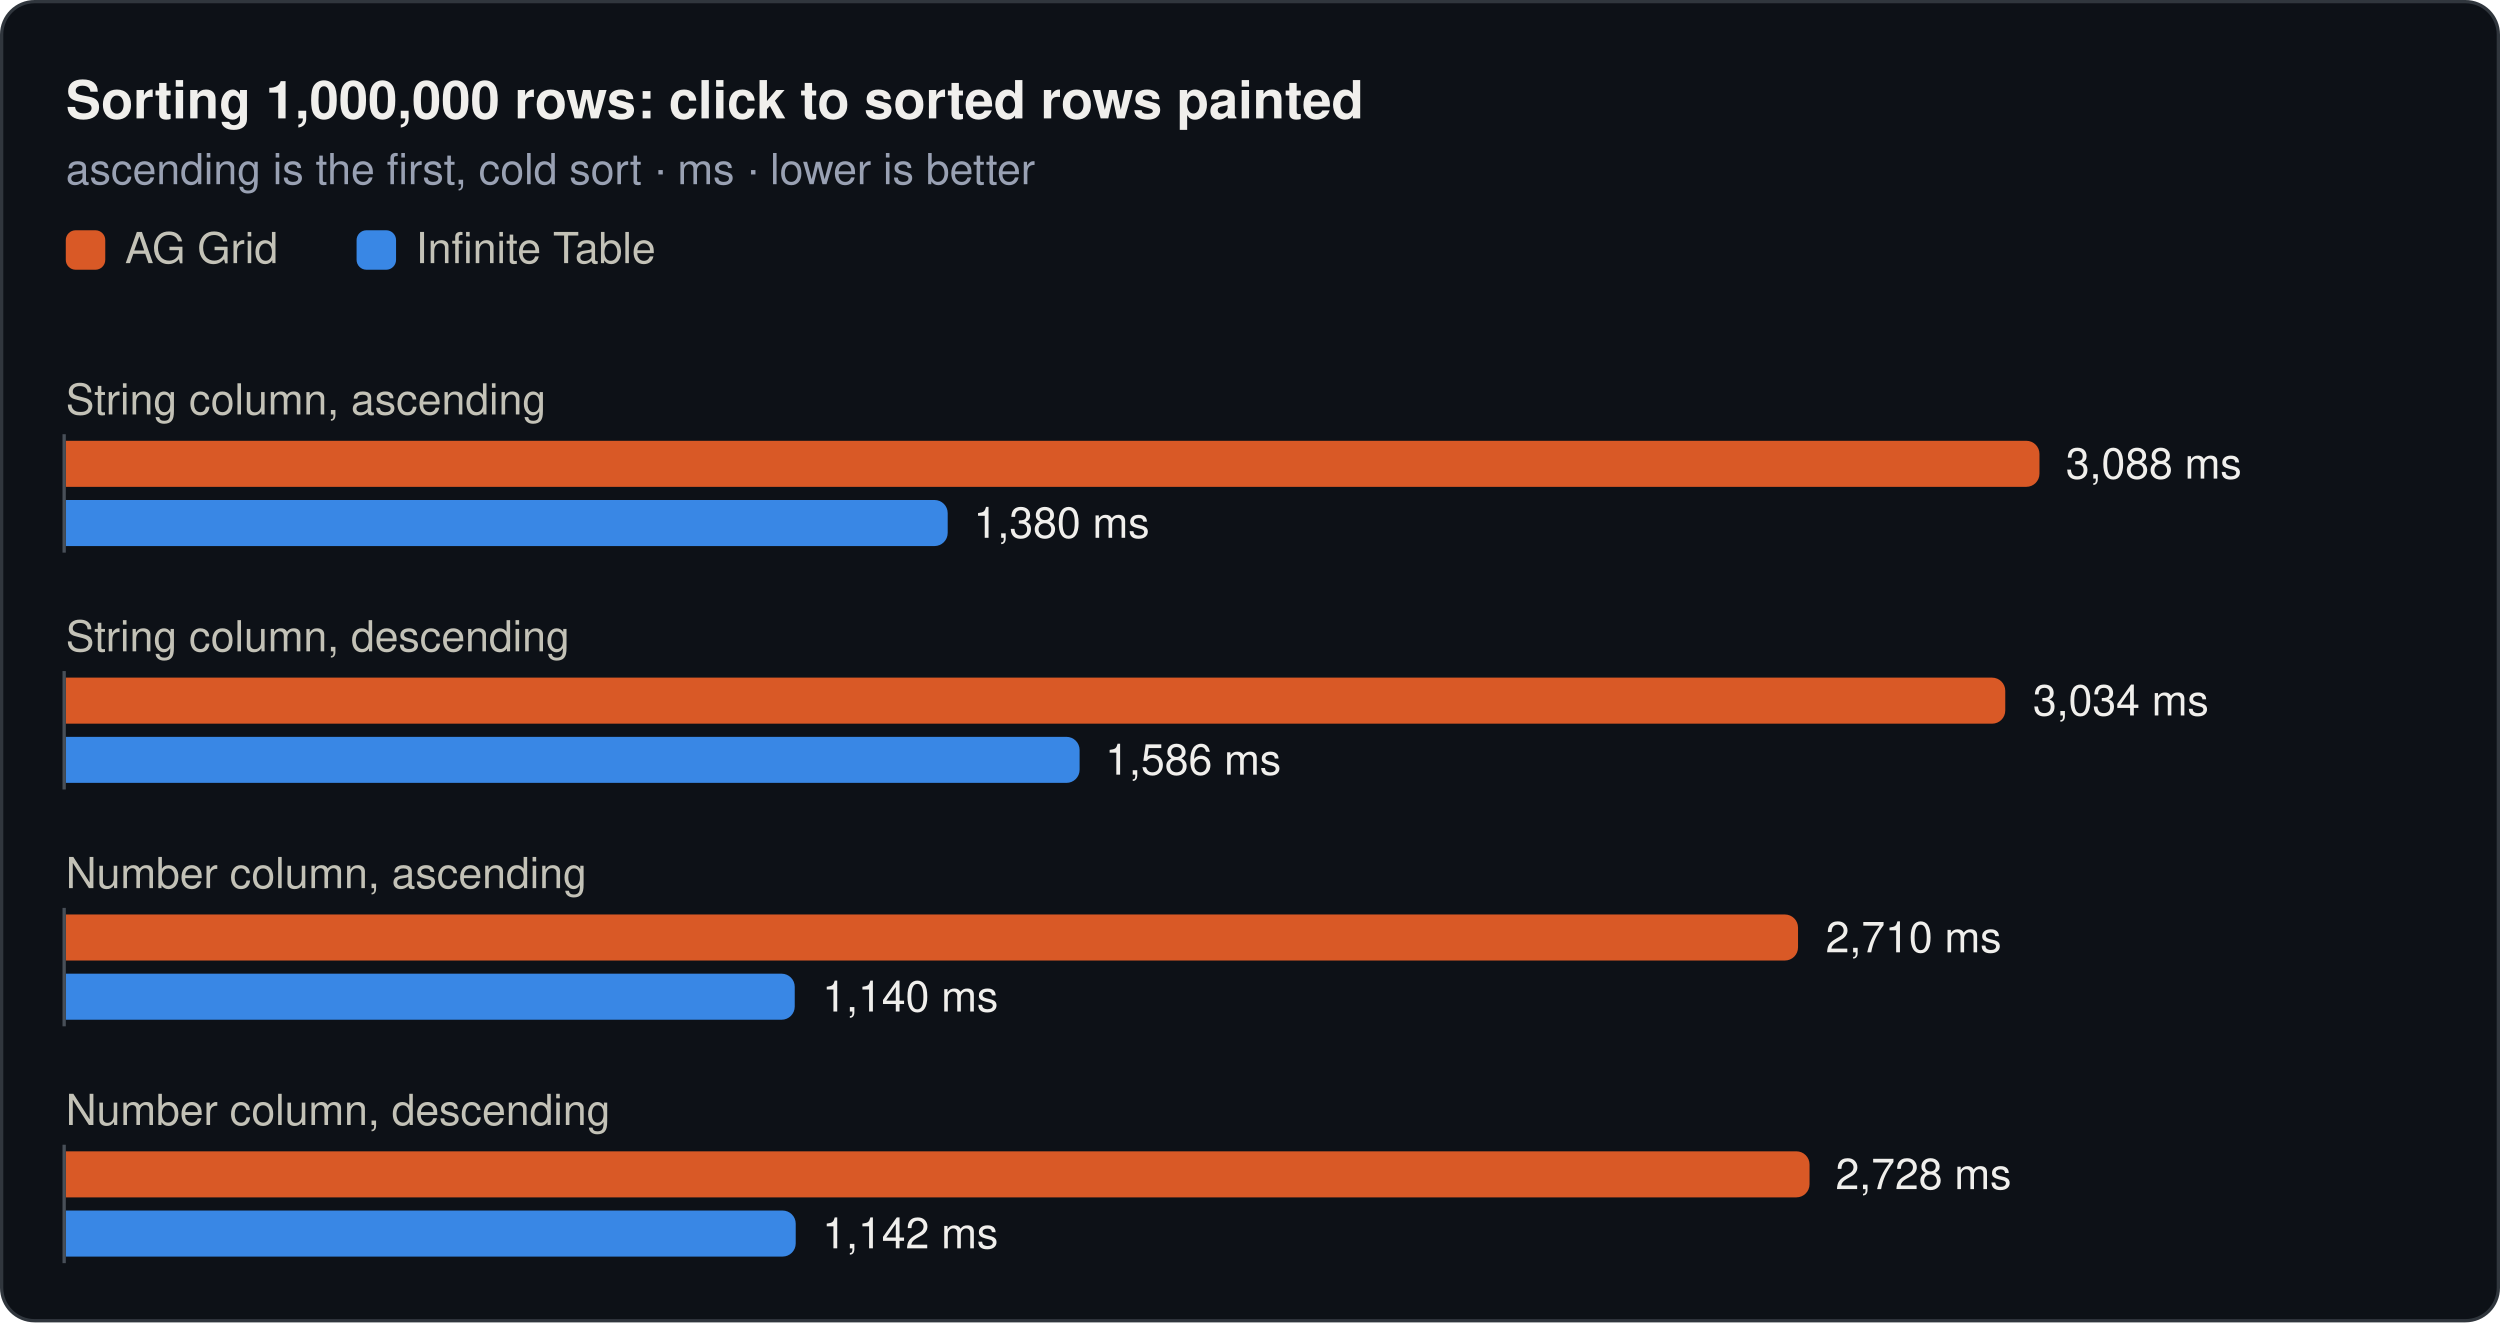
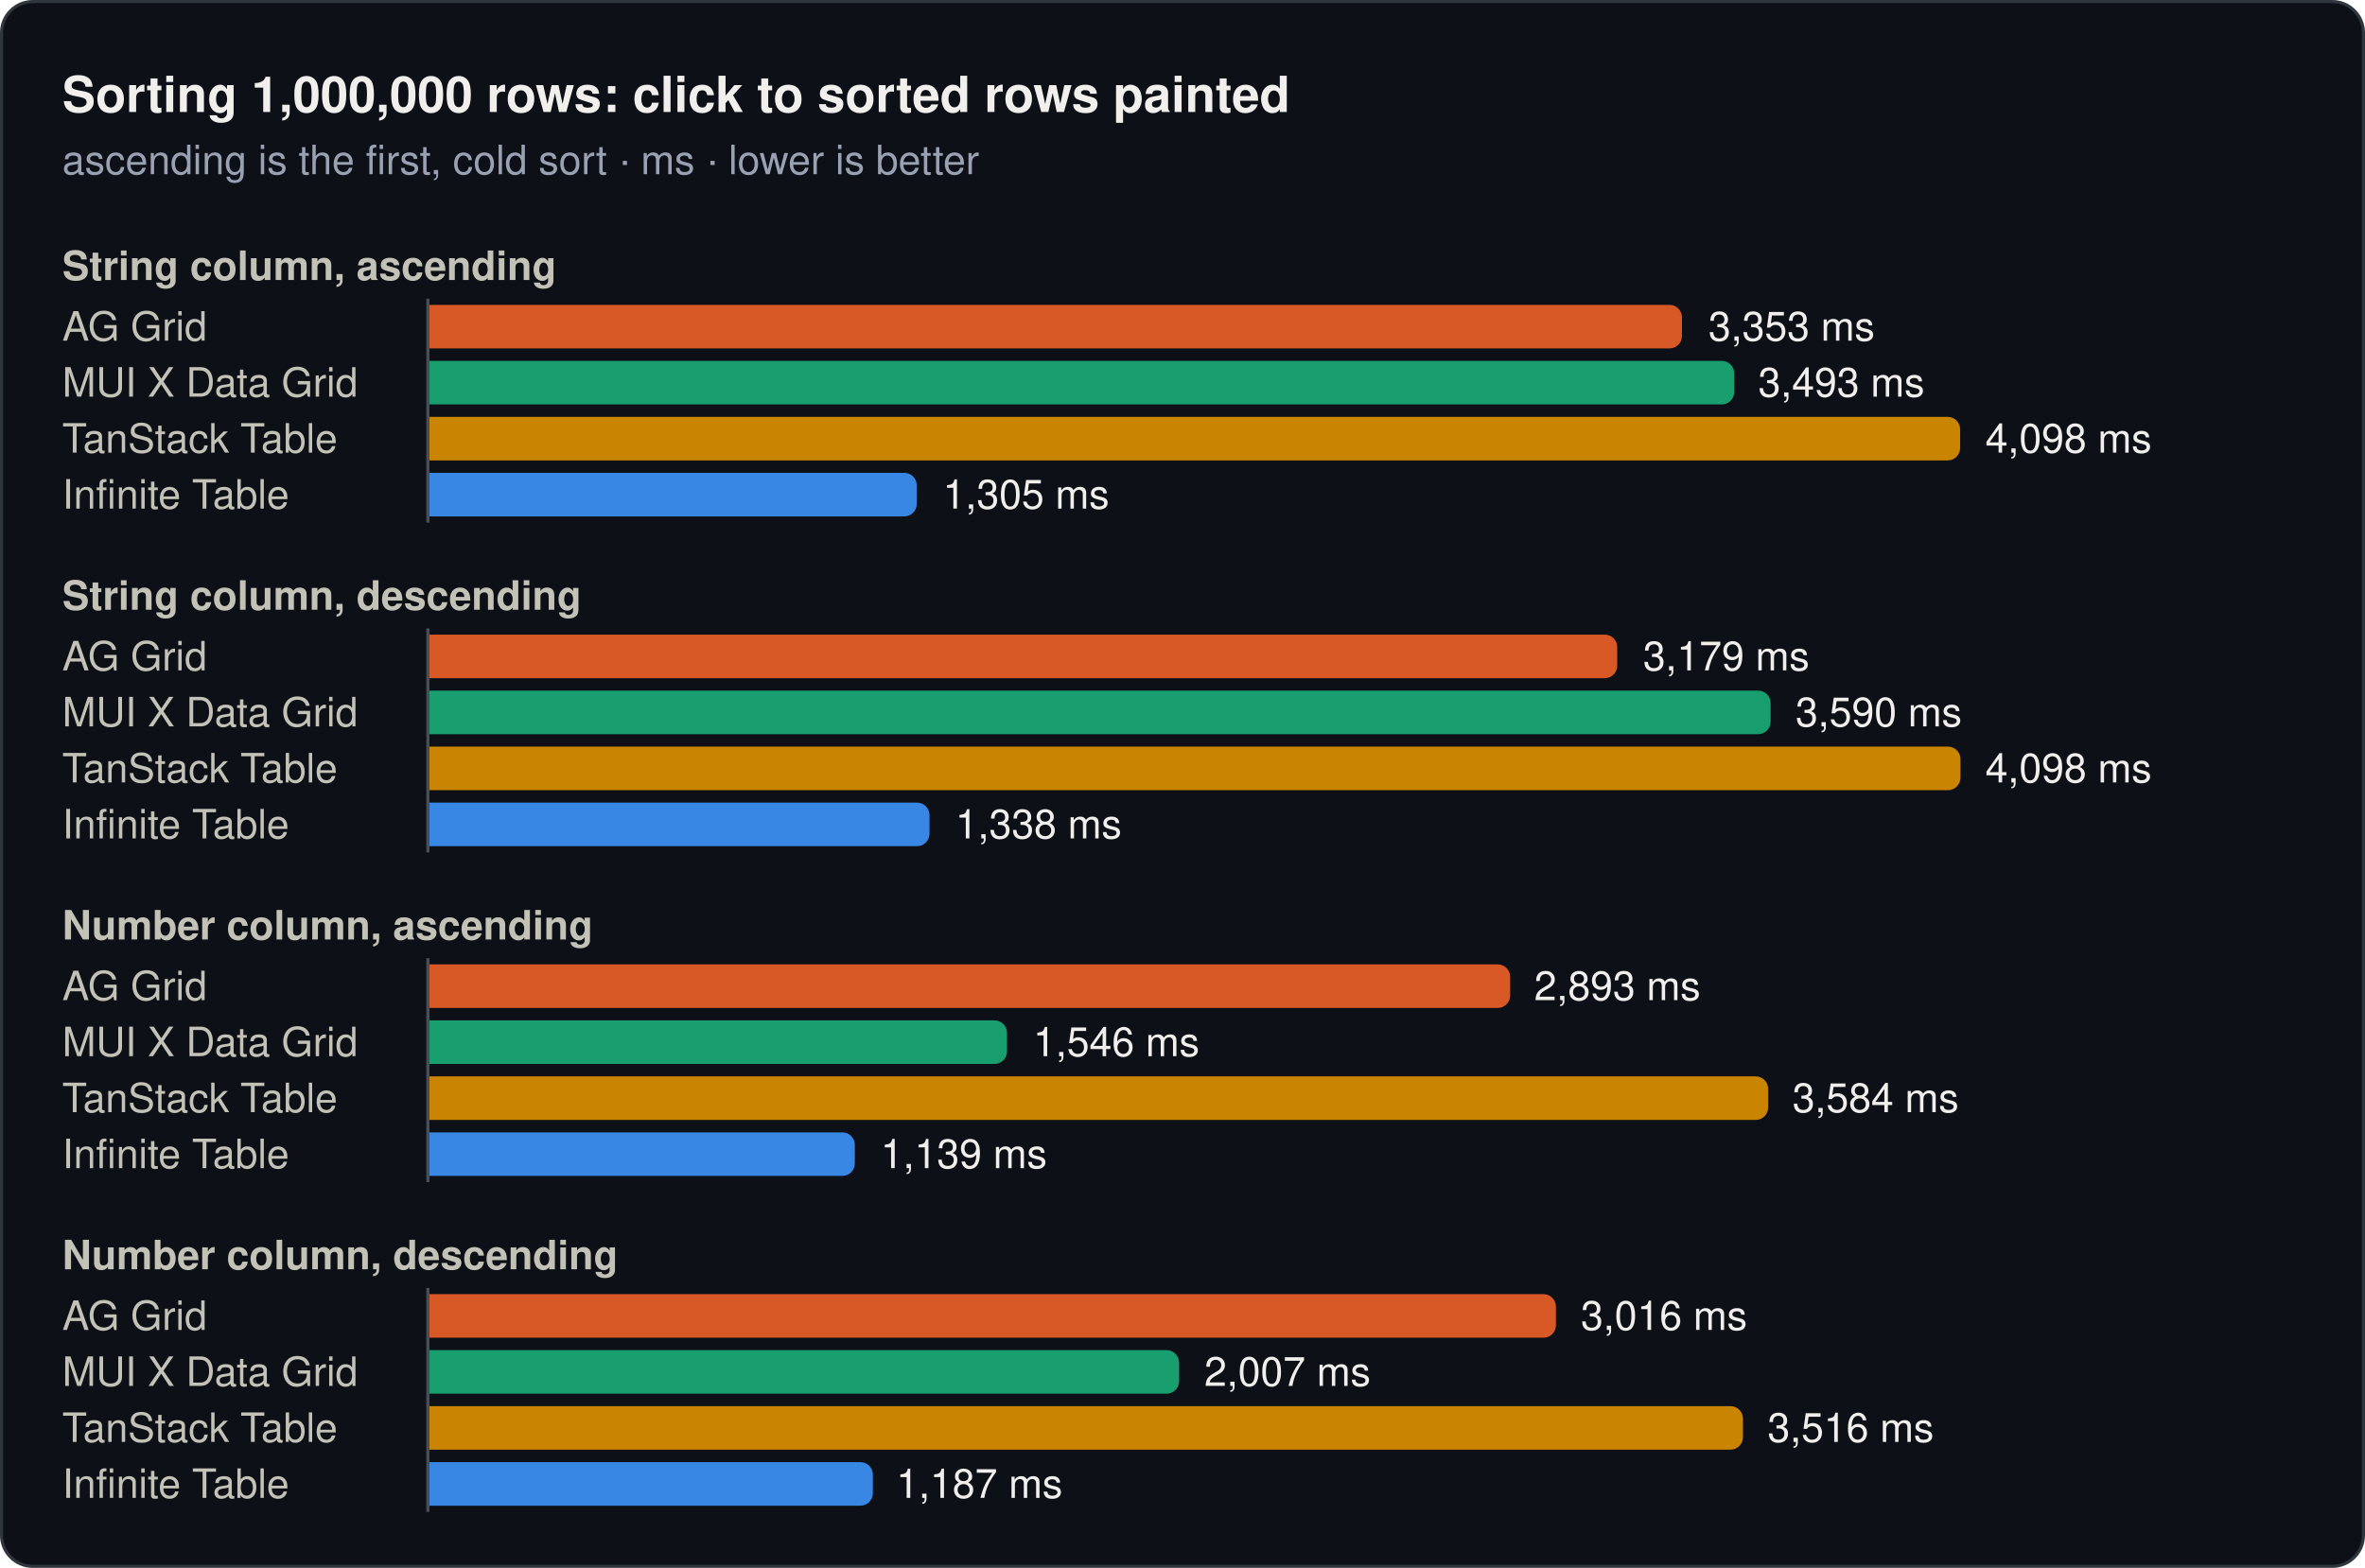
- <svg xmlns="http://www.w3.org/2000/svg" width="760" height="402" viewBox="0 0 760 402" role="img">
-   <rect x="0.5" y="0.5" width="759" height="401" rx="10" fill="#0d1117" stroke="#30363d" />
+ <svg xmlns="http://www.w3.org/2000/svg" width="760" height="504" viewBox="0 0 760 504" role="img">
+   <rect x="0.5" y="0.5" width="759" height="503" rx="10" fill="#0d1117" stroke="#30363d" />
  <text x="20" y="36" font-family="system-ui, -apple-system, 'Segoe UI', Helvetica, Arial, sans-serif" font-size="16" font-weight="600" fill="#f0efec">Sorting 1,000,000 rows: click to sorted rows painted</text>
  <text x="20" y="56" font-family="system-ui, -apple-system, 'Segoe UI', Helvetica, Arial, sans-serif" font-size="13" fill="#99a1b3">ascending is the first, cold sort · ms · lower is better</text>
-   <rect x="20" y="70" width="12" height="12" rx="3" fill="#d95926" />
-   <text x="38" y="80" font-family="system-ui, -apple-system, 'Segoe UI', Helvetica, Arial, sans-serif" font-size="13" fill="#c3c2b7">AG Grid</text>
-   <rect x="108.4" y="70" width="12" height="12" rx="3" fill="#3987e5" />
-   <text x="126.4" y="80" font-family="system-ui, -apple-system, 'Segoe UI', Helvetica, Arial, sans-serif" font-size="13" fill="#c3c2b7">Infinite Table</text>
-   <text x="20" y="126" font-family="system-ui, -apple-system, 'Segoe UI', Helvetica, Arial, sans-serif" font-size="13" fill="#c3c2b7">String column, ascending</text>
-   <path d="M20,134H616a4,4 0 0 1 4,4V144a4,4 0 0 1 -4,4H20Z" fill="#d95926" />
-   <text x="628" y="145.5" font-family="system-ui, -apple-system, 'Segoe UI', Helvetica, Arial, sans-serif" font-size="13" fill="#f0efec">3,088 ms</text>
-   <path d="M20,152H284.1a4,4 0 0 1 4,4V162a4,4 0 0 1 -4,4H20Z" fill="#3987e5" />
-   <text x="296" y="163.5" font-family="system-ui, -apple-system, 'Segoe UI', Helvetica, Arial, sans-serif" font-size="13" fill="#f0efec">1,380 ms</text>
-   <line x1="19.5" y1="132" x2="19.5" y2="168" stroke="#484f58" stroke-width="1" />
-   <text x="20" y="198" font-family="system-ui, -apple-system, 'Segoe UI', Helvetica, Arial, sans-serif" font-size="13" fill="#c3c2b7">String column, descending</text>
-   <path d="M20,206H605.6a4,4 0 0 1 4,4V216a4,4 0 0 1 -4,4H20Z" fill="#d95926" />
-   <text x="618" y="217.5" font-family="system-ui, -apple-system, 'Segoe UI', Helvetica, Arial, sans-serif" font-size="13" fill="#f0efec">3,034 ms</text>
-   <path d="M20,224H324.2a4,4 0 0 1 4,4V234a4,4 0 0 1 -4,4H20Z" fill="#3987e5" />
-   <text x="336" y="235.5" font-family="system-ui, -apple-system, 'Segoe UI', Helvetica, Arial, sans-serif" font-size="13" fill="#f0efec">1,586 ms</text>
-   <line x1="19.5" y1="204" x2="19.5" y2="240" stroke="#484f58" stroke-width="1" />
-   <text x="20" y="270" font-family="system-ui, -apple-system, 'Segoe UI', Helvetica, Arial, sans-serif" font-size="13" fill="#c3c2b7">Number column, ascending</text>
-   <path d="M20,278H542.6a4,4 0 0 1 4,4V288a4,4 0 0 1 -4,4H20Z" fill="#d95926" />
-   <text x="555" y="289.5" font-family="system-ui, -apple-system, 'Segoe UI', Helvetica, Arial, sans-serif" font-size="13" fill="#f0efec">2,710 ms</text>
-   <path d="M20,296H237.6a4,4 0 0 1 4,4V306a4,4 0 0 1 -4,4H20Z" fill="#3987e5" />
-   <text x="250" y="307.5" font-family="system-ui, -apple-system, 'Segoe UI', Helvetica, Arial, sans-serif" font-size="13" fill="#f0efec">1,140 ms</text>
-   <line x1="19.5" y1="276" x2="19.5" y2="312" stroke="#484f58" stroke-width="1" />
-   <text x="20" y="342" font-family="system-ui, -apple-system, 'Segoe UI', Helvetica, Arial, sans-serif" font-size="13" fill="#c3c2b7">Number column, descending</text>
-   <path d="M20,350H546.1a4,4 0 0 1 4,4V360a4,4 0 0 1 -4,4H20Z" fill="#d95926" />
-   <text x="558" y="361.5" font-family="system-ui, -apple-system, 'Segoe UI', Helvetica, Arial, sans-serif" font-size="13" fill="#f0efec">2,728 ms</text>
-   <path d="M20,368H237.9a4,4 0 0 1 4,4V378a4,4 0 0 1 -4,4H20Z" fill="#3987e5" />
-   <text x="250" y="379.5" font-family="system-ui, -apple-system, 'Segoe UI', Helvetica, Arial, sans-serif" font-size="13" fill="#f0efec">1,142 ms</text>
-   <line x1="19.5" y1="348" x2="19.5" y2="384" stroke="#484f58" stroke-width="1" />
+   <text x="20" y="90" font-family="system-ui, -apple-system, 'Segoe UI', Helvetica, Arial, sans-serif" font-size="13" font-weight="600" fill="#c3c2b7">String column, ascending</text>
+   <text x="20" y="109.5" font-family="system-ui, -apple-system, 'Segoe UI', Helvetica, Arial, sans-serif" font-size="13" fill="#c3c2b7">AG Grid</text>
+   <path d="M138,98H536.5a4,4 0 0 1 4,4V108a4,4 0 0 1 -4,4H138Z" fill="#d95926" />
+   <text x="549" y="109.5" font-family="system-ui, -apple-system, 'Segoe UI', Helvetica, Arial, sans-serif" font-size="13" fill="#f0efec">3,353 ms</text>
+   <text x="20" y="127.5" font-family="system-ui, -apple-system, 'Segoe UI', Helvetica, Arial, sans-serif" font-size="13" fill="#c3c2b7">MUI X Data Grid</text>
+   <path d="M138,116H553.3a4,4 0 0 1 4,4V126a4,4 0 0 1 -4,4H138Z" fill="#199e70" />
+   <text x="565" y="127.5" font-family="system-ui, -apple-system, 'Segoe UI', Helvetica, Arial, sans-serif" font-size="13" fill="#f0efec">3,493 ms</text>
+   <text x="20" y="145.5" font-family="system-ui, -apple-system, 'Segoe UI', Helvetica, Arial, sans-serif" font-size="13" fill="#c3c2b7">TanStack Table</text>
+   <path d="M138,134H625.9a4,4 0 0 1 4,4V144a4,4 0 0 1 -4,4H138Z" fill="#c98500" />
+   <text x="638" y="145.5" font-family="system-ui, -apple-system, 'Segoe UI', Helvetica, Arial, sans-serif" font-size="13" fill="#f0efec">4,098 ms</text>
+   <text x="20" y="163.5" font-family="system-ui, -apple-system, 'Segoe UI', Helvetica, Arial, sans-serif" font-size="13" fill="#c3c2b7">Infinite Table</text>
+   <path d="M138,152H290.6a4,4 0 0 1 4,4V162a4,4 0 0 1 -4,4H138Z" fill="#3987e5" />
+   <text x="303" y="163.5" font-family="system-ui, -apple-system, 'Segoe UI', Helvetica, Arial, sans-serif" font-size="13" fill="#f0efec">1,305 ms</text>
+   <line x1="137.5" y1="96" x2="137.5" y2="168" stroke="#484f58" stroke-width="1" />
+   <text x="20" y="196" font-family="system-ui, -apple-system, 'Segoe UI', Helvetica, Arial, sans-serif" font-size="13" font-weight="600" fill="#c3c2b7">String column, descending</text>
+   <text x="20" y="215.5" font-family="system-ui, -apple-system, 'Segoe UI', Helvetica, Arial, sans-serif" font-size="13" fill="#c3c2b7">AG Grid</text>
+   <path d="M138,204H515.7a4,4 0 0 1 4,4V214a4,4 0 0 1 -4,4H138Z" fill="#d95926" />
+   <text x="528" y="215.5" font-family="system-ui, -apple-system, 'Segoe UI', Helvetica, Arial, sans-serif" font-size="13" fill="#f0efec">3,179 ms</text>
+   <text x="20" y="233.5" font-family="system-ui, -apple-system, 'Segoe UI', Helvetica, Arial, sans-serif" font-size="13" fill="#c3c2b7">MUI X Data Grid</text>
+   <path d="M138,222H565a4,4 0 0 1 4,4V232a4,4 0 0 1 -4,4H138Z" fill="#199e70" />
+   <text x="577" y="233.5" font-family="system-ui, -apple-system, 'Segoe UI', Helvetica, Arial, sans-serif" font-size="13" fill="#f0efec">3,590 ms</text>
+   <text x="20" y="251.5" font-family="system-ui, -apple-system, 'Segoe UI', Helvetica, Arial, sans-serif" font-size="13" fill="#c3c2b7">TanStack Table</text>
+   <path d="M138,240H626a4,4 0 0 1 4,4V250a4,4 0 0 1 -4,4H138Z" fill="#c98500" />
+   <text x="638" y="251.5" font-family="system-ui, -apple-system, 'Segoe UI', Helvetica, Arial, sans-serif" font-size="13" fill="#f0efec">4,098 ms</text>
+   <text x="20" y="269.5" font-family="system-ui, -apple-system, 'Segoe UI', Helvetica, Arial, sans-serif" font-size="13" fill="#c3c2b7">Infinite Table</text>
+   <path d="M138,258H294.7a4,4 0 0 1 4,4V268a4,4 0 0 1 -4,4H138Z" fill="#3987e5" />
+   <text x="307" y="269.5" font-family="system-ui, -apple-system, 'Segoe UI', Helvetica, Arial, sans-serif" font-size="13" fill="#f0efec">1,338 ms</text>
+   <line x1="137.5" y1="202" x2="137.5" y2="274" stroke="#484f58" stroke-width="1" />
+   <text x="20" y="302" font-family="system-ui, -apple-system, 'Segoe UI', Helvetica, Arial, sans-serif" font-size="13" font-weight="600" fill="#c3c2b7">Number column, ascending</text>
+   <text x="20" y="321.5" font-family="system-ui, -apple-system, 'Segoe UI', Helvetica, Arial, sans-serif" font-size="13" fill="#c3c2b7">AG Grid</text>
+   <path d="M138,310H481.3a4,4 0 0 1 4,4V320a4,4 0 0 1 -4,4H138Z" fill="#d95926" />
+   <text x="493" y="321.5" font-family="system-ui, -apple-system, 'Segoe UI', Helvetica, Arial, sans-serif" font-size="13" fill="#f0efec">2,893 ms</text>
+   <text x="20" y="339.5" font-family="system-ui, -apple-system, 'Segoe UI', Helvetica, Arial, sans-serif" font-size="13" fill="#c3c2b7">MUI X Data Grid</text>
+   <path d="M138,328H319.6a4,4 0 0 1 4,4V338a4,4 0 0 1 -4,4H138Z" fill="#199e70" />
+   <text x="332" y="339.5" font-family="system-ui, -apple-system, 'Segoe UI', Helvetica, Arial, sans-serif" font-size="13" fill="#f0efec">1,546 ms</text>
+   <text x="20" y="357.5" font-family="system-ui, -apple-system, 'Segoe UI', Helvetica, Arial, sans-serif" font-size="13" fill="#c3c2b7">TanStack Table</text>
+   <path d="M138,346H564.2a4,4 0 0 1 4,4V356a4,4 0 0 1 -4,4H138Z" fill="#c98500" />
+   <text x="576" y="357.5" font-family="system-ui, -apple-system, 'Segoe UI', Helvetica, Arial, sans-serif" font-size="13" fill="#f0efec">3,584 ms</text>
+   <text x="20" y="375.5" font-family="system-ui, -apple-system, 'Segoe UI', Helvetica, Arial, sans-serif" font-size="13" fill="#c3c2b7">Infinite Table</text>
+   <path d="M138,364H270.7a4,4 0 0 1 4,4V374a4,4 0 0 1 -4,4H138Z" fill="#3987e5" />
+   <text x="283" y="375.5" font-family="system-ui, -apple-system, 'Segoe UI', Helvetica, Arial, sans-serif" font-size="13" fill="#f0efec">1,139 ms</text>
+   <line x1="137.5" y1="308" x2="137.5" y2="380" stroke="#484f58" stroke-width="1" />
+   <text x="20" y="408" font-family="system-ui, -apple-system, 'Segoe UI', Helvetica, Arial, sans-serif" font-size="13" font-weight="600" fill="#c3c2b7">Number column, descending</text>
+   <text x="20" y="427.5" font-family="system-ui, -apple-system, 'Segoe UI', Helvetica, Arial, sans-serif" font-size="13" fill="#c3c2b7">AG Grid</text>
+   <path d="M138,416H496a4,4 0 0 1 4,4V426a4,4 0 0 1 -4,4H138Z" fill="#d95926" />
+   <text x="508" y="427.5" font-family="system-ui, -apple-system, 'Segoe UI', Helvetica, Arial, sans-serif" font-size="13" fill="#f0efec">3,016 ms</text>
+   <text x="20" y="445.5" font-family="system-ui, -apple-system, 'Segoe UI', Helvetica, Arial, sans-serif" font-size="13" fill="#c3c2b7">MUI X Data Grid</text>
+   <path d="M138,434H374.9a4,4 0 0 1 4,4V444a4,4 0 0 1 -4,4H138Z" fill="#199e70" />
+   <text x="387" y="445.5" font-family="system-ui, -apple-system, 'Segoe UI', Helvetica, Arial, sans-serif" font-size="13" fill="#f0efec">2,007 ms</text>
+   <text x="20" y="463.5" font-family="system-ui, -apple-system, 'Segoe UI', Helvetica, Arial, sans-serif" font-size="13" fill="#c3c2b7">TanStack Table</text>
+   <path d="M138,452H556.1a4,4 0 0 1 4,4V462a4,4 0 0 1 -4,4H138Z" fill="#c98500" />
+   <text x="568" y="463.5" font-family="system-ui, -apple-system, 'Segoe UI', Helvetica, Arial, sans-serif" font-size="13" fill="#f0efec">3,516 ms</text>
+   <text x="20" y="481.5" font-family="system-ui, -apple-system, 'Segoe UI', Helvetica, Arial, sans-serif" font-size="13" fill="#c3c2b7">Infinite Table</text>
+   <path d="M138,470H276.5a4,4 0 0 1 4,4V480a4,4 0 0 1 -4,4H138Z" fill="#3987e5" />
+   <text x="288" y="481.5" font-family="system-ui, -apple-system, 'Segoe UI', Helvetica, Arial, sans-serif" font-size="13" fill="#f0efec">1,187 ms</text>
+   <line x1="137.5" y1="414" x2="137.5" y2="486" stroke="#484f58" stroke-width="1" />
</svg>
